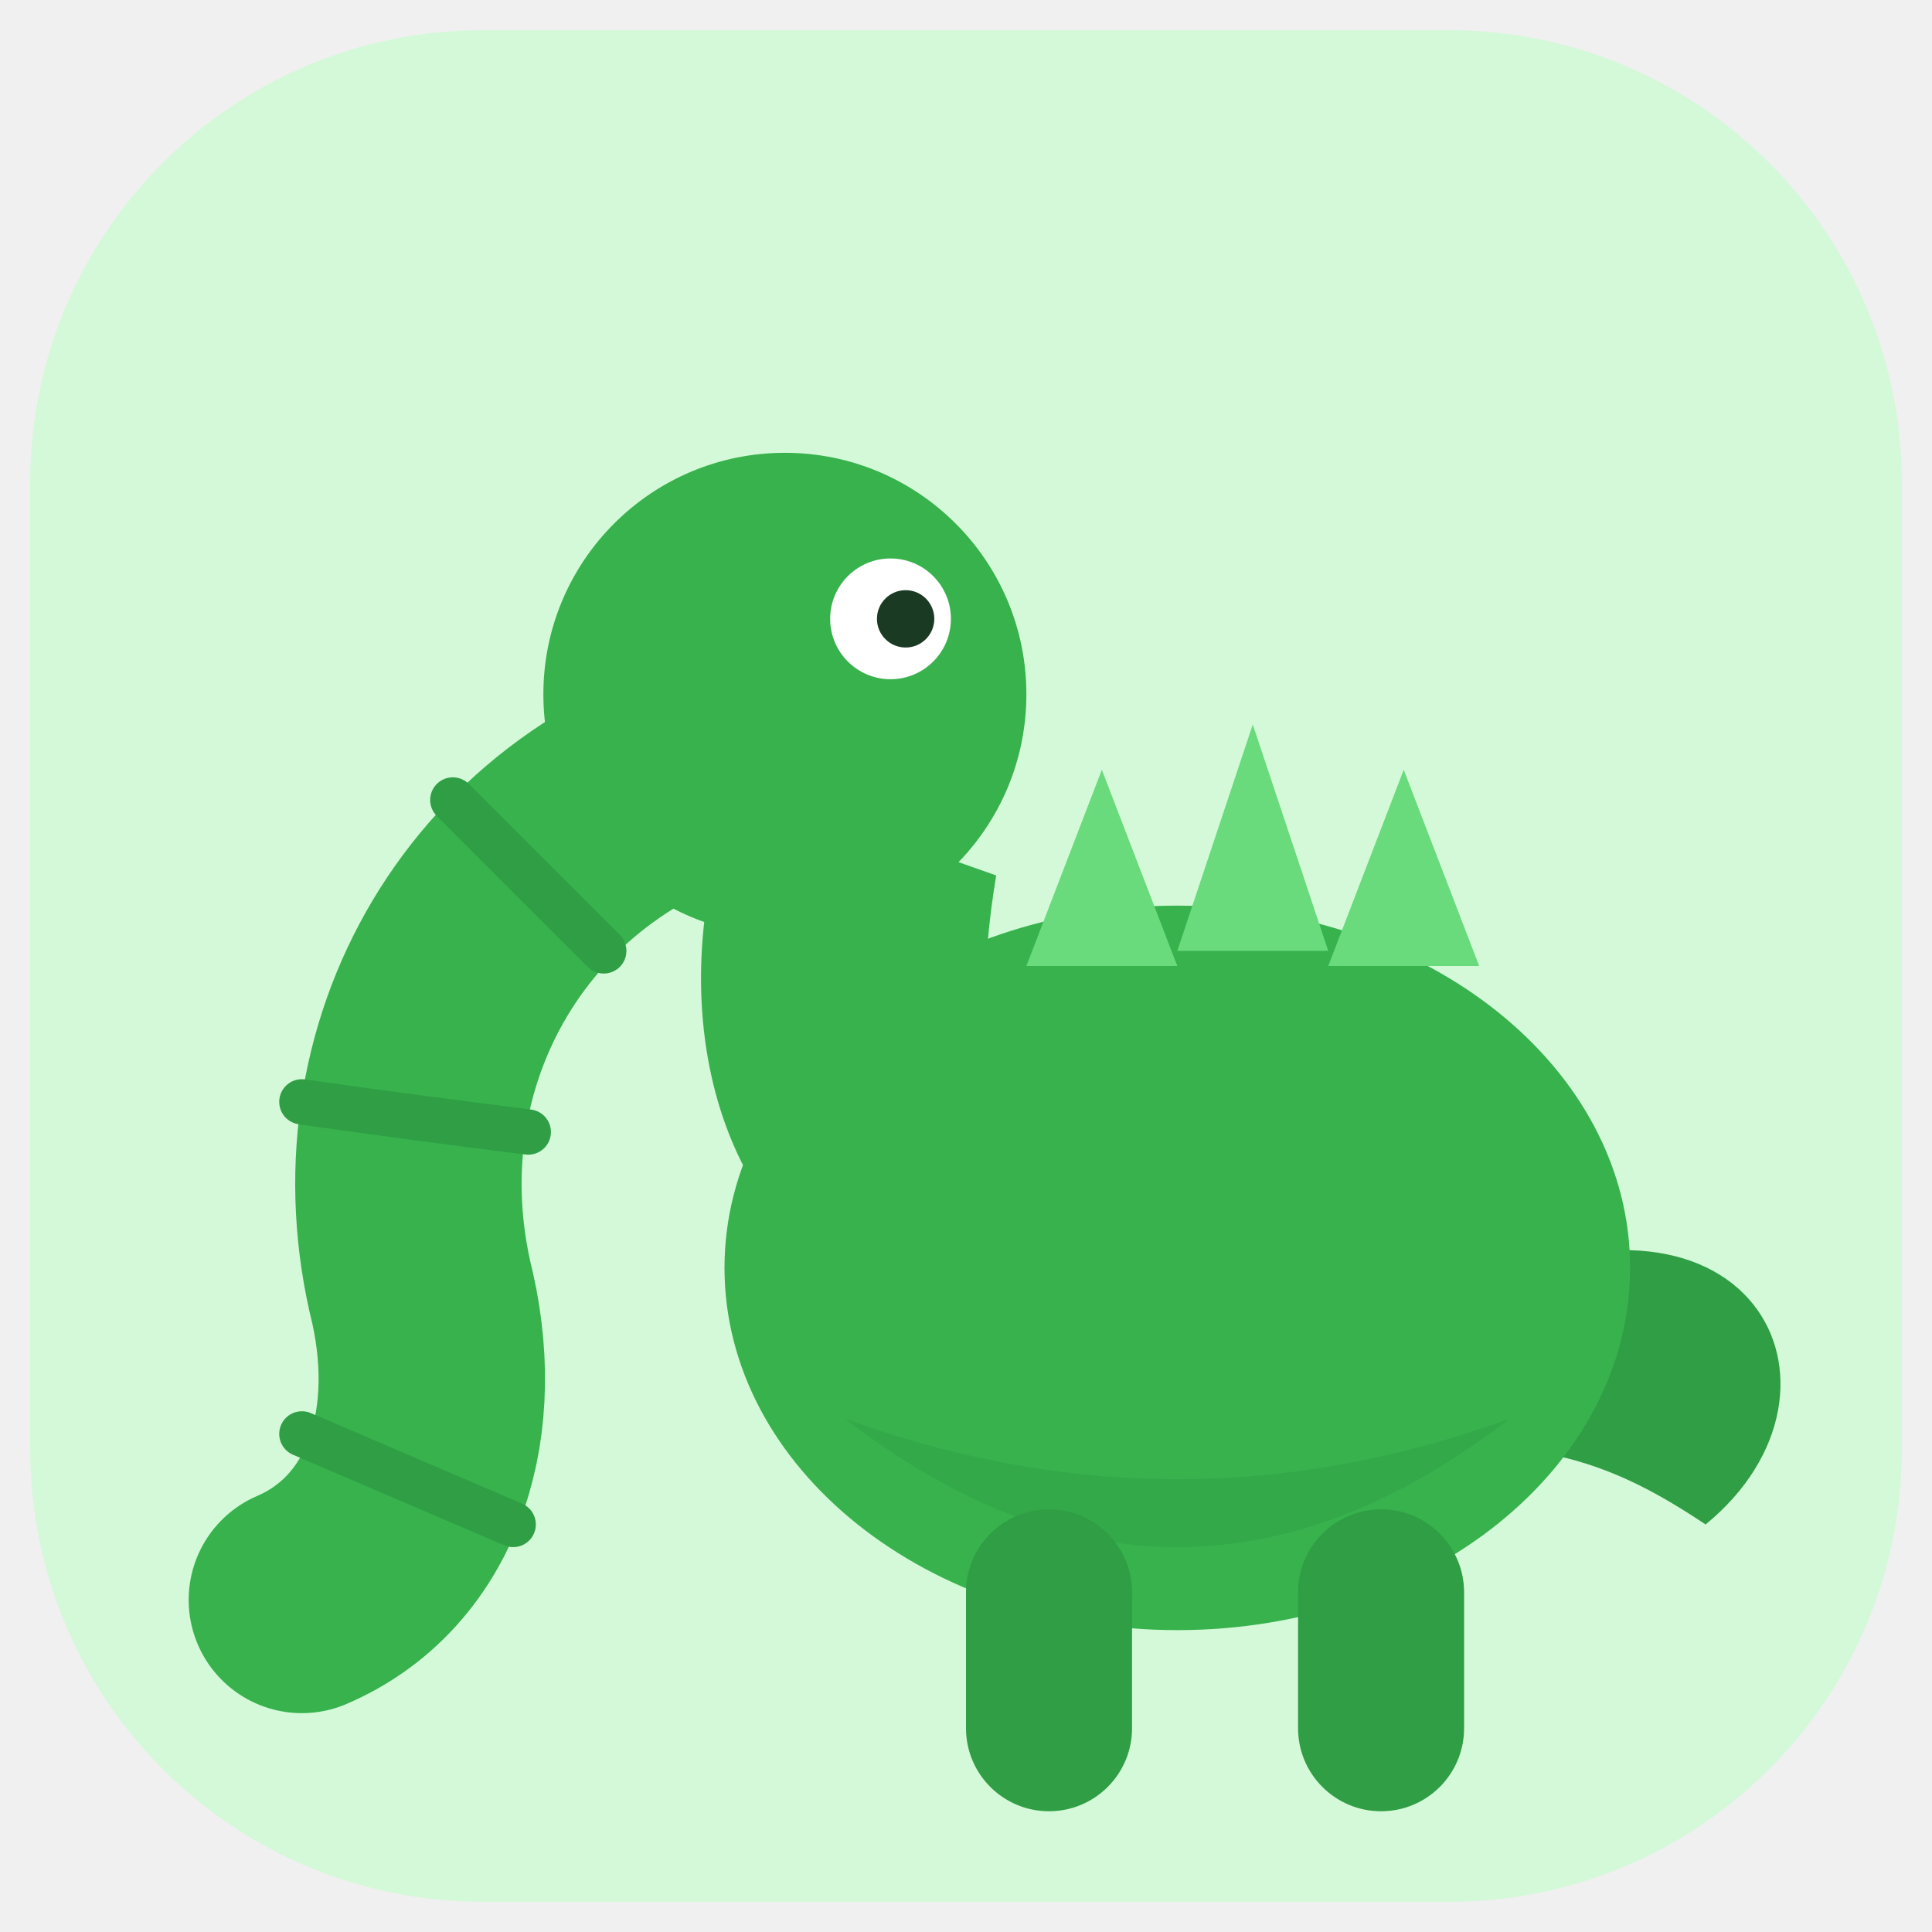
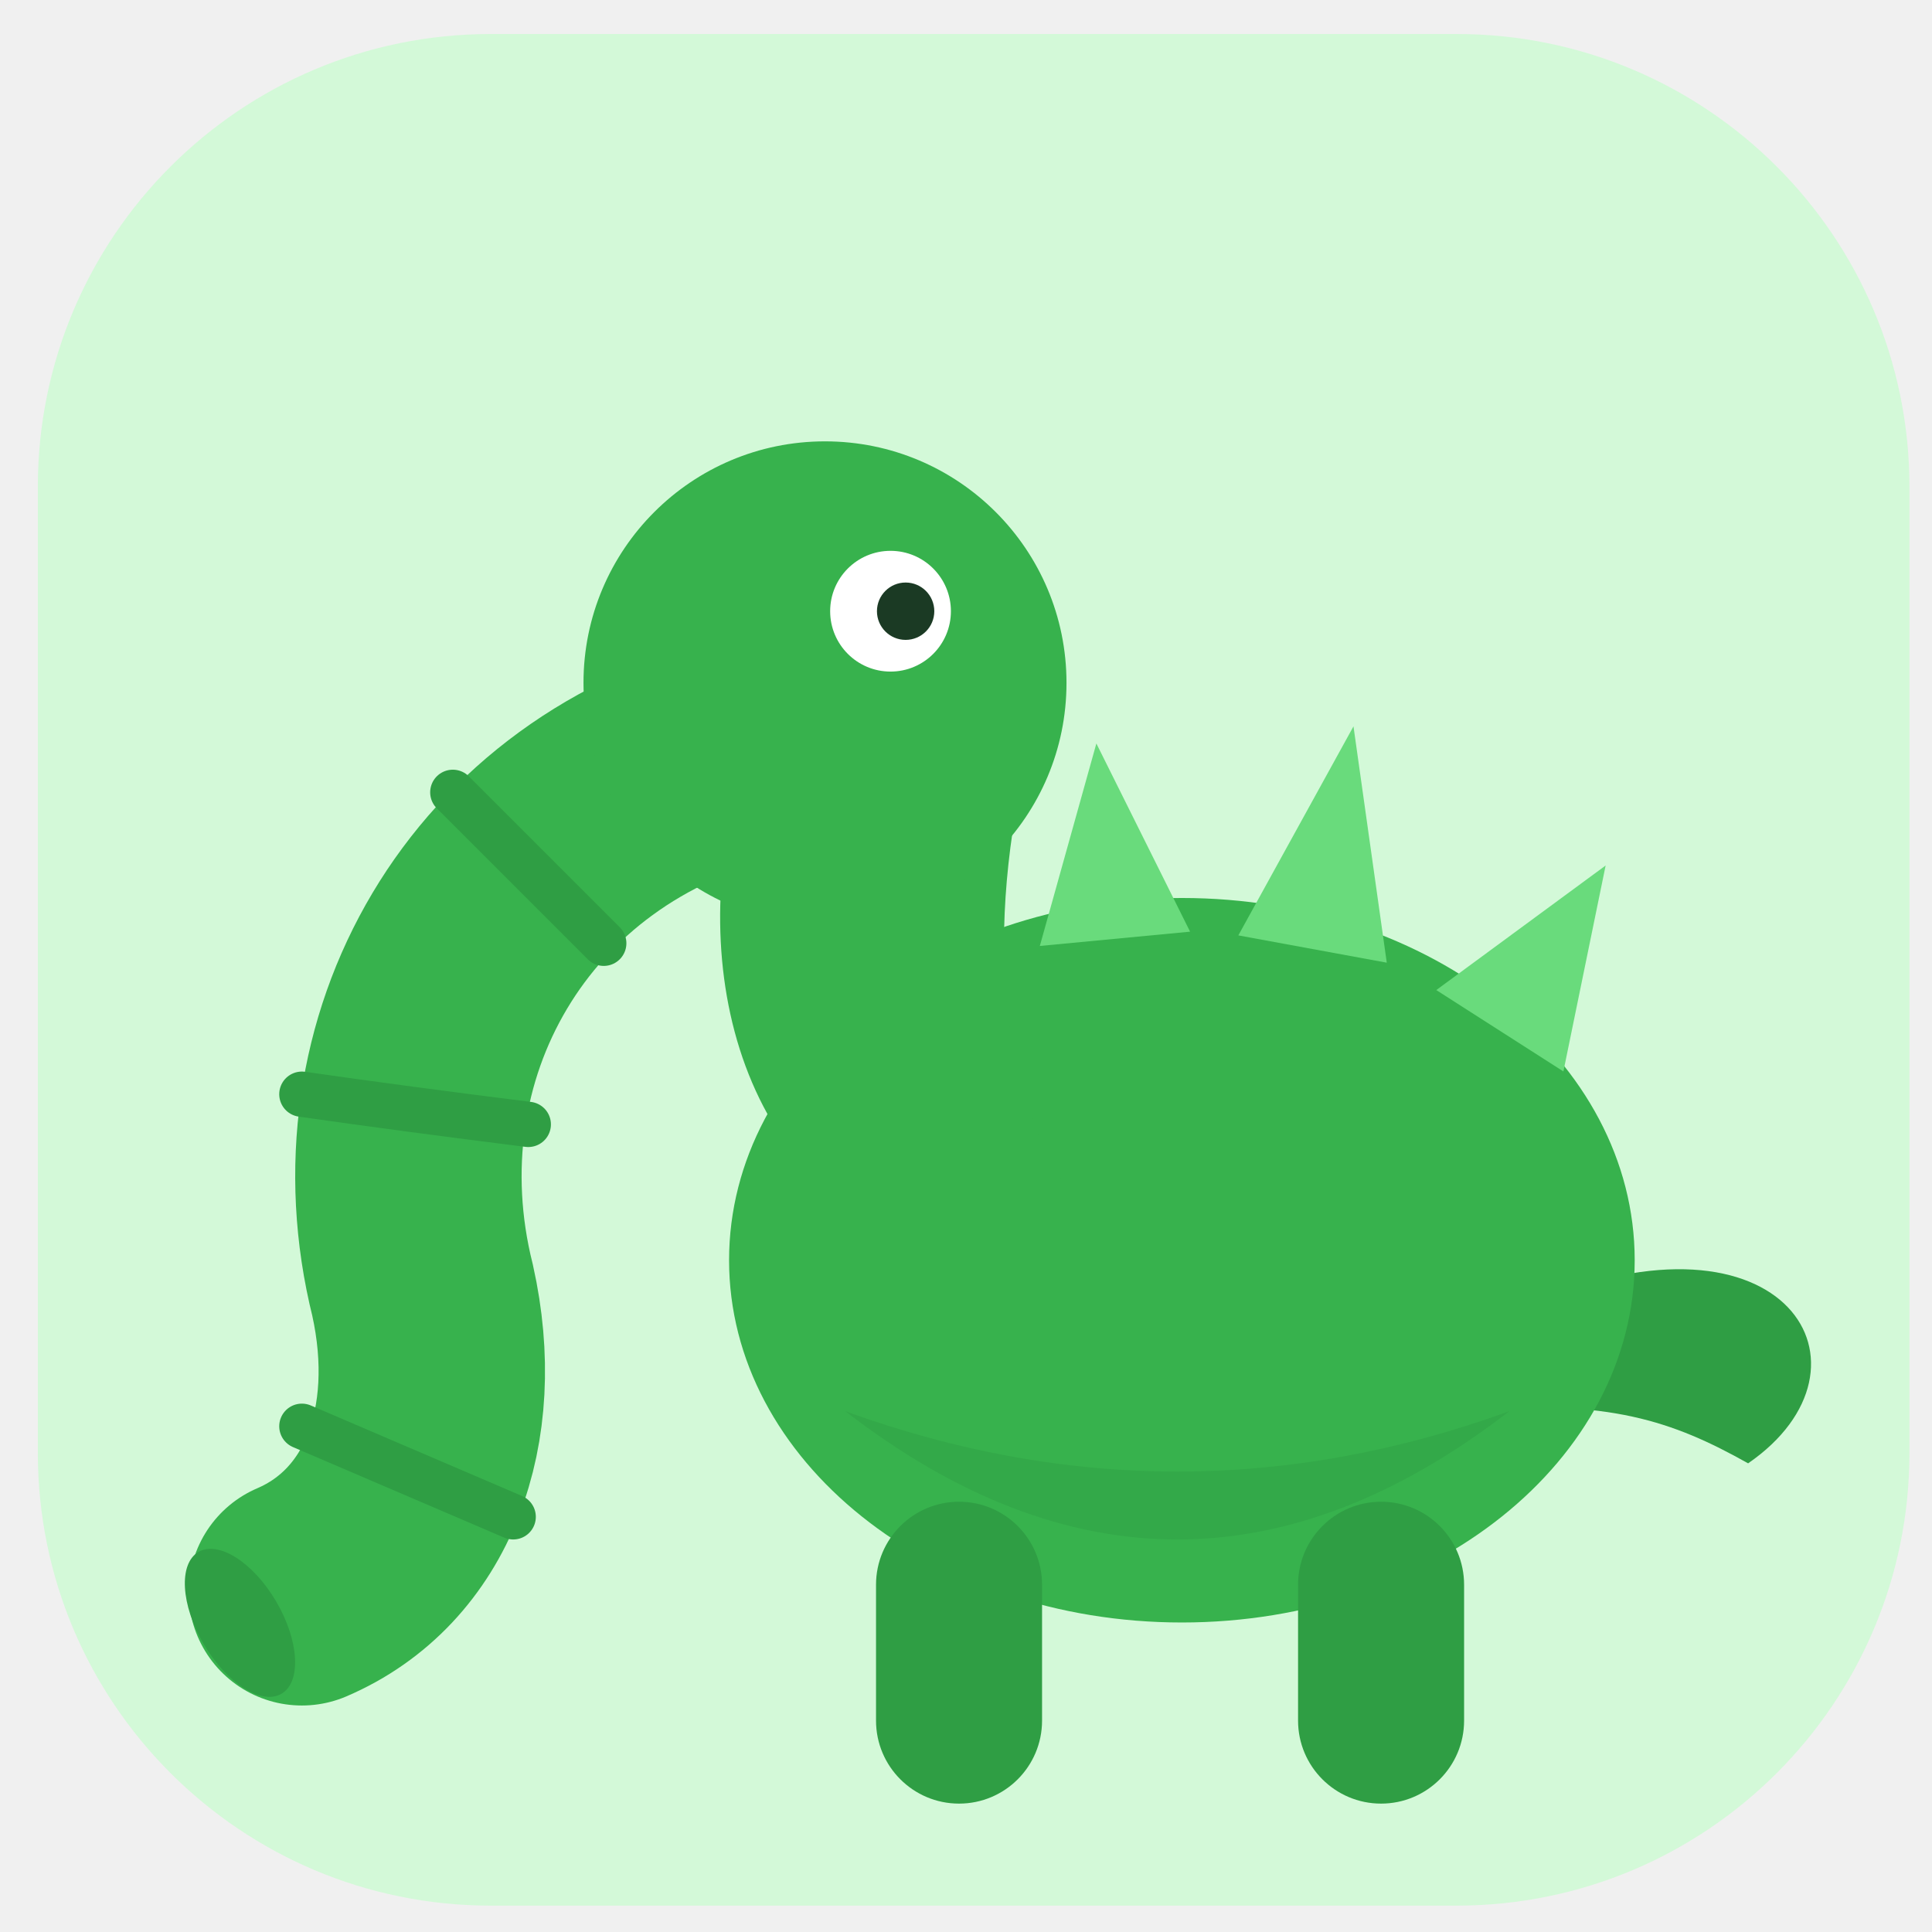
- <svg xmlns="http://www.w3.org/2000/svg" viewBox="0 0 128 128" width="128" height="128" role="img" aria-label="dino-trunk: a dinosaur with an elephant trunk">
-   <rect x="2" y="2" width="124" height="124" rx="30" fill="#d3f9d8" />
-   <path d="M96 86 C116 76 124 92 113 101 C107 97 102 95 91 96 Z" fill="#2f9e44" />
-   <ellipse cx="78" cy="84" rx="30" ry="24" fill="#37b24d" />
-   <path d="M56 94 Q78 111 100 94 Q78 102 56 94 Z" fill="#2f9e44" opacity="0.45" />
-   <rect x="64" y="100" width="11" height="20" rx="5.5" fill="#2f9e44" />
-   <rect x="86" y="100" width="11" height="20" rx="5.5" fill="#2f9e44" />
-   <path d="M68 64 l5 -13 5 13 Z" fill="#69db7c" />
-   <path d="M78 63 l5 -15 5 15 Z" fill="#69db7c" />
-   <path d="M88 64 l5 -13 5 13 Z" fill="#69db7c" />
-   <path d="M58 86 C46 80 44 64 49 52 L66 58 C64 70 66 80 72 86 Z" fill="#37b24d" />
-   <path d="M50 50 C33 54 24 70 28 86 C30 95 27 103 20 106" fill="none" stroke="#37b24d" stroke-width="15" stroke-linecap="round" />
-   <path d="M30 53 Q35 58 40 63" fill="none" stroke="#2f9e44" stroke-width="3" stroke-linecap="round" />
-   <path d="M20 73 Q27 74 35 75" fill="none" stroke="#2f9e44" stroke-width="3" stroke-linecap="round" />
-   <path d="M20 95 Q27 98 34 101" fill="none" stroke="#2f9e44" stroke-width="3" stroke-linecap="round" />
-   <circle cx="52" cy="46" r="16" fill="#37b24d" />
-   <circle cx="59" cy="41" r="4" fill="#ffffff" />
-   <circle cx="60" cy="41" r="1.9" fill="#1b3a24" />
+ <svg xmlns="http://www.w3.org/2000/svg" width="128" height="128" role="img" aria-label="dino-trunk: a dinosaur with an elephant trunk">
+   <g>
+     <rect x="2.506" y="2.253" width="124" height="124" rx="30" fill="#d3f9d8" id="svg_1" />
+     <path stroke="null" d="m101.531,86.337c16.807,-7.075 23.53,4.245 14.286,10.613c-5.042,-2.83 -9.244,-4.245 -18.488,-3.538l4.202,-7.075z" fill="#2f9e44" id="svg_2" />
+     <ellipse cx="78.303" cy="83.494" rx="30" ry="24" fill="#37b24d" id="svg_3" />
+     <path d="m56,93.494q22,17 44,0q-22,8 -44,0z" fill="#2f9e44" opacity="0.45" id="svg_4" />
+     <rect stroke="null" x="58.039" y="99.494" width="11" height="20" rx="5.5" fill="#2f9e44" id="svg_5" />
+     <rect x="86" y="99.494" width="11" height="20" rx="5.5" fill="#2f9e44" id="svg_6" />
+     <path transform="rotate(-5.43569 73.2532 55.7279)" d="m68.253,62.228l5,-13l5,13l-10,0z" fill="#69db7c" id="svg_7" />
+     <path transform="rotate(10.4154 88.3164 55.5)" d="m83.316,63l5,-15l5,15l-10,0z" fill="#69db7c" id="svg_8" />
+     <path transform="rotate(32.6265 102.873 62.8164)" d="m97.873,69.316l5,-13l5,13l-10,0z" fill="#69db7c" id="svg_9" />
+     <path d="m59.266,81.949c-12,-6 -14,-22 -9,-34l17,6c-2,12 0,22 6,28l-14,0z" fill="#37b24d" id="svg_10" />
+     <path d="m50,49.494c-17,4 -26,20 -22,36c2,9 -1,17 -8,20" fill="none" stroke="#37b24d" stroke-width="15" stroke-linecap="round" id="svg_11" />
+     <path d="m30,52.494q5,5 10,10" fill="none" stroke="#2f9e44" stroke-width="3" stroke-linecap="round" id="svg_12" />
+     <path d="m20,72.494q7,1 15,2" fill="none" stroke="#2f9e44" stroke-width="3" stroke-linecap="round" id="svg_13" />
+     <path d="m20,94.494q7,3 14,6" fill="none" stroke="#2f9e44" stroke-width="3" stroke-linecap="round" id="svg_14" />
+     <circle stroke="null" cx="54.658" cy="45.241" r="16" fill="#37b24d" id="svg_15" />
+     <circle cx="59" cy="40.494" r="4" fill="#ffffff" id="svg_16" />
+     <circle cx="60" cy="40.494" r="1.9" fill="#1b3a24" id="svg_17" />
+     <ellipse transform="rotate(-30.3694 15.8989 107.518)" stroke="null" ry="5.443" rx="2.785" id="svg_18" cy="107.518" cx="15.899" fill="#2f9e44" />
+   </g>
</svg>
